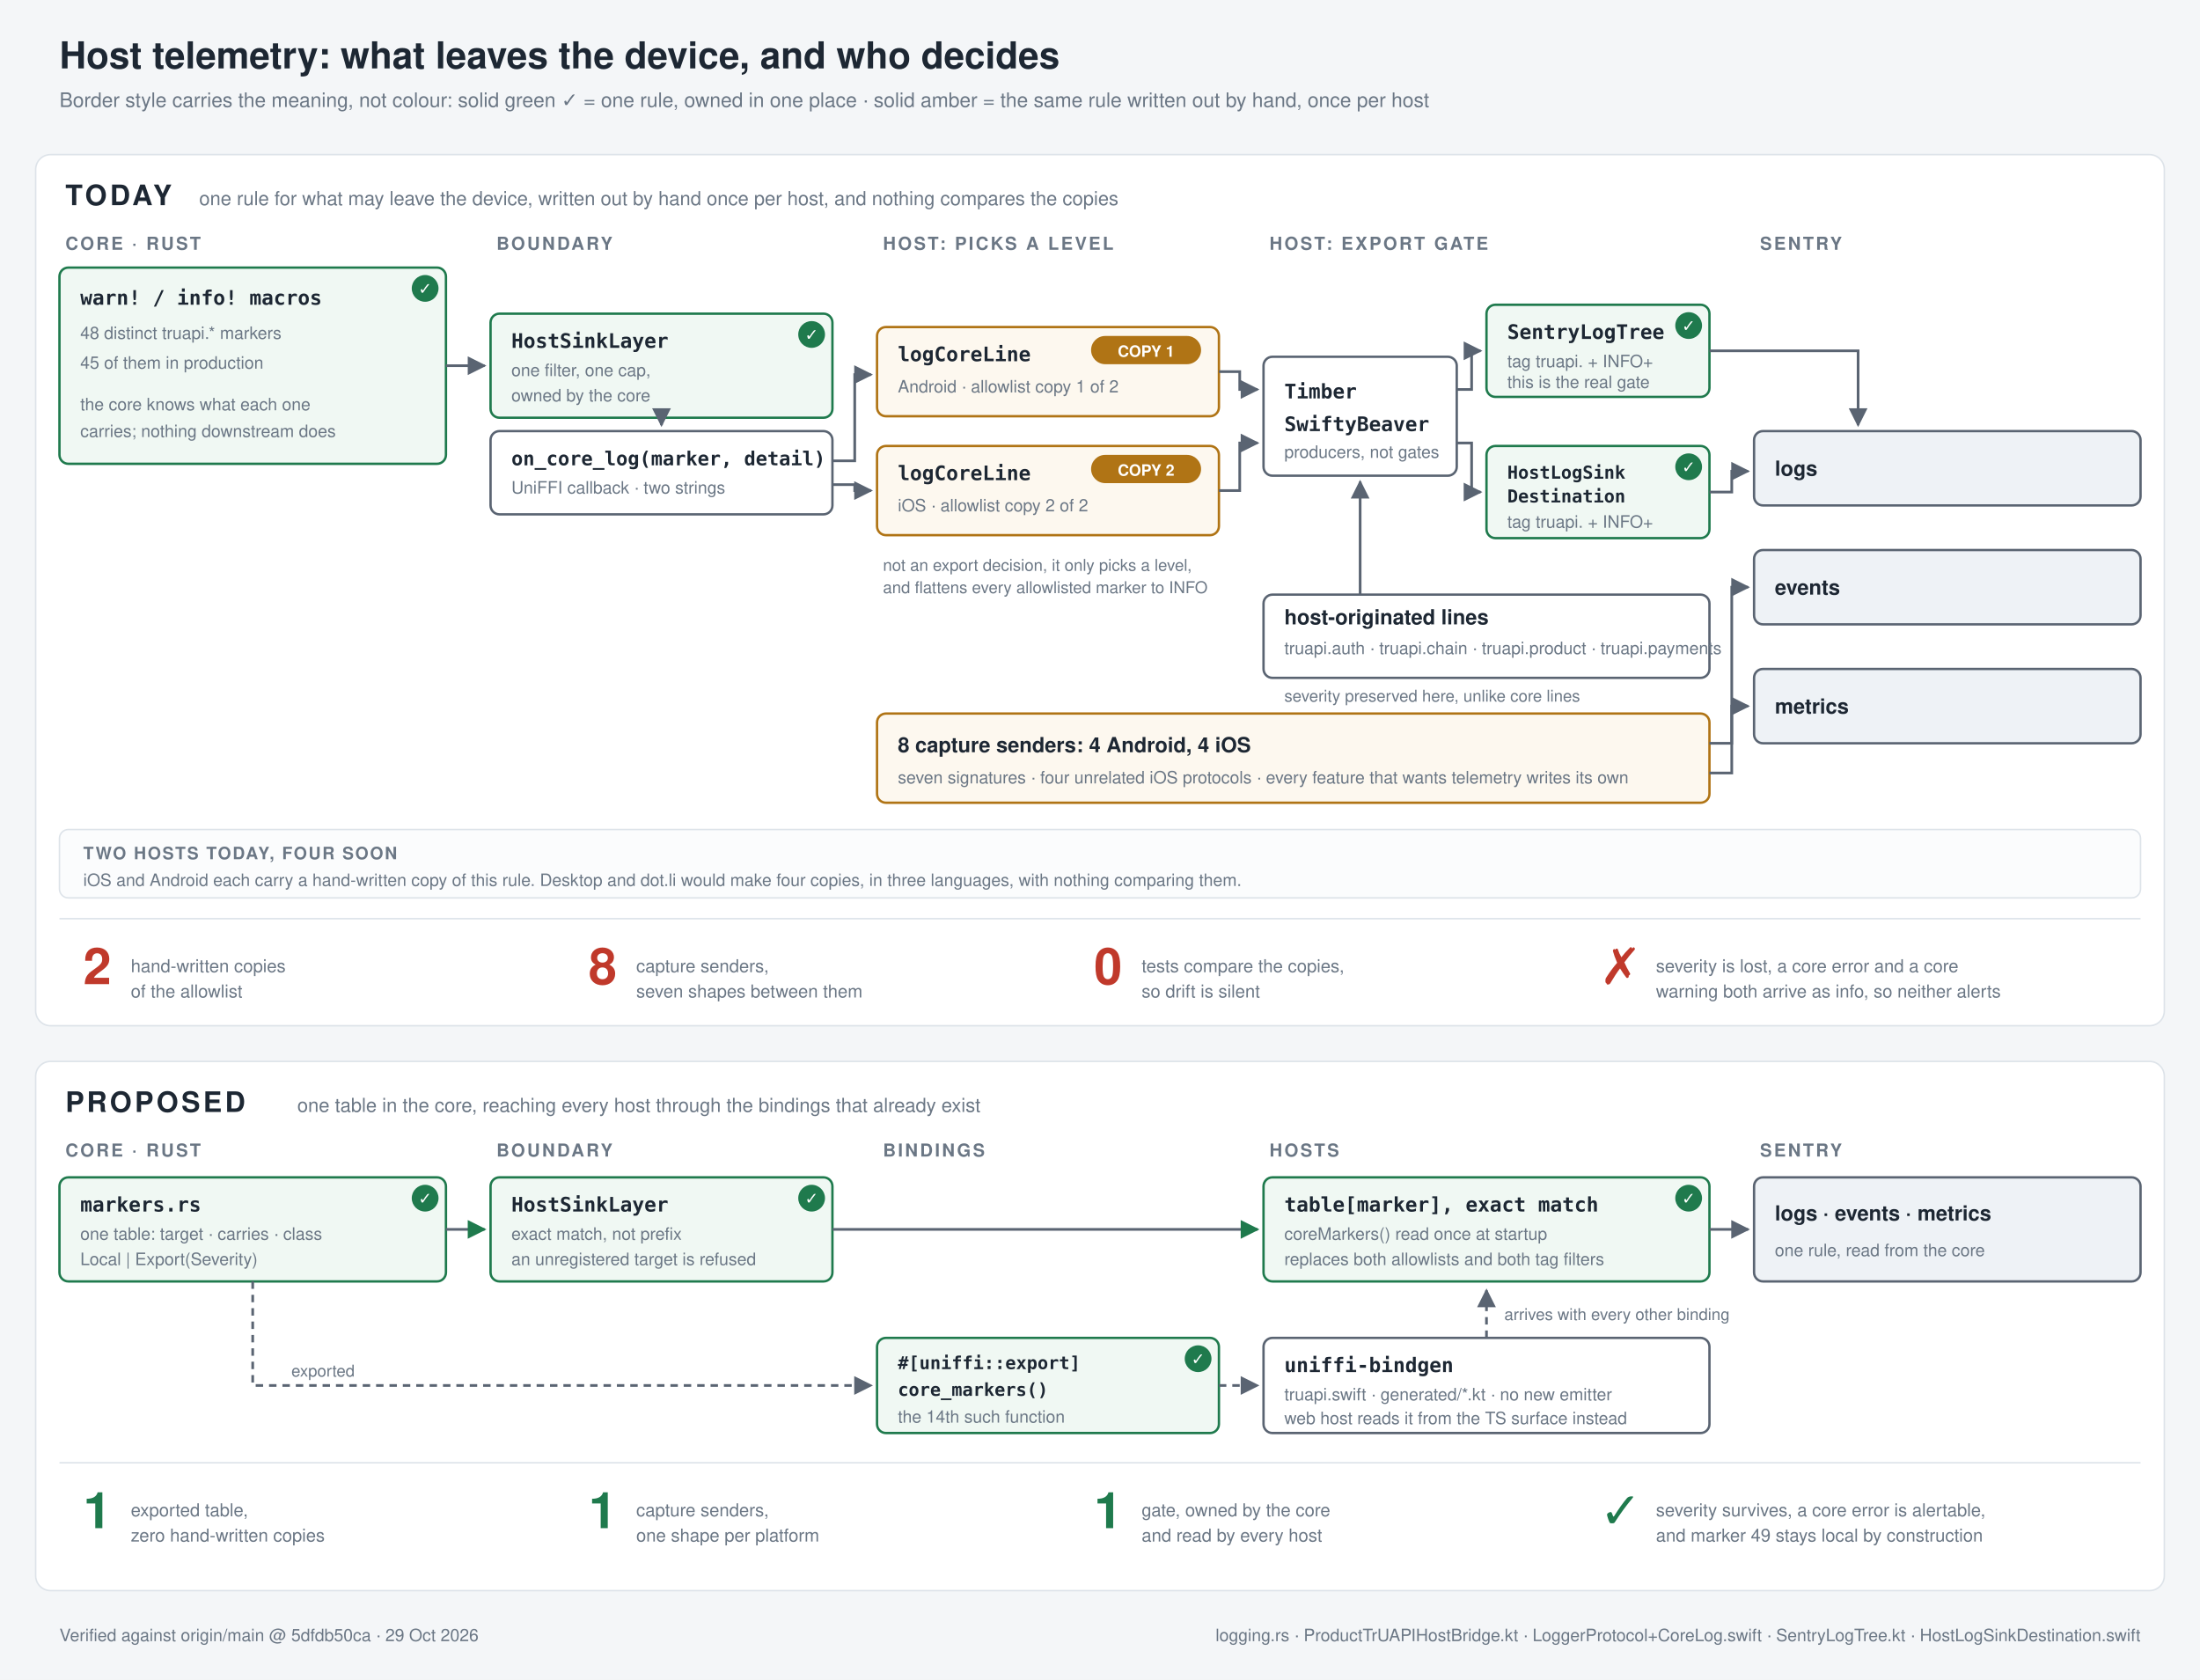
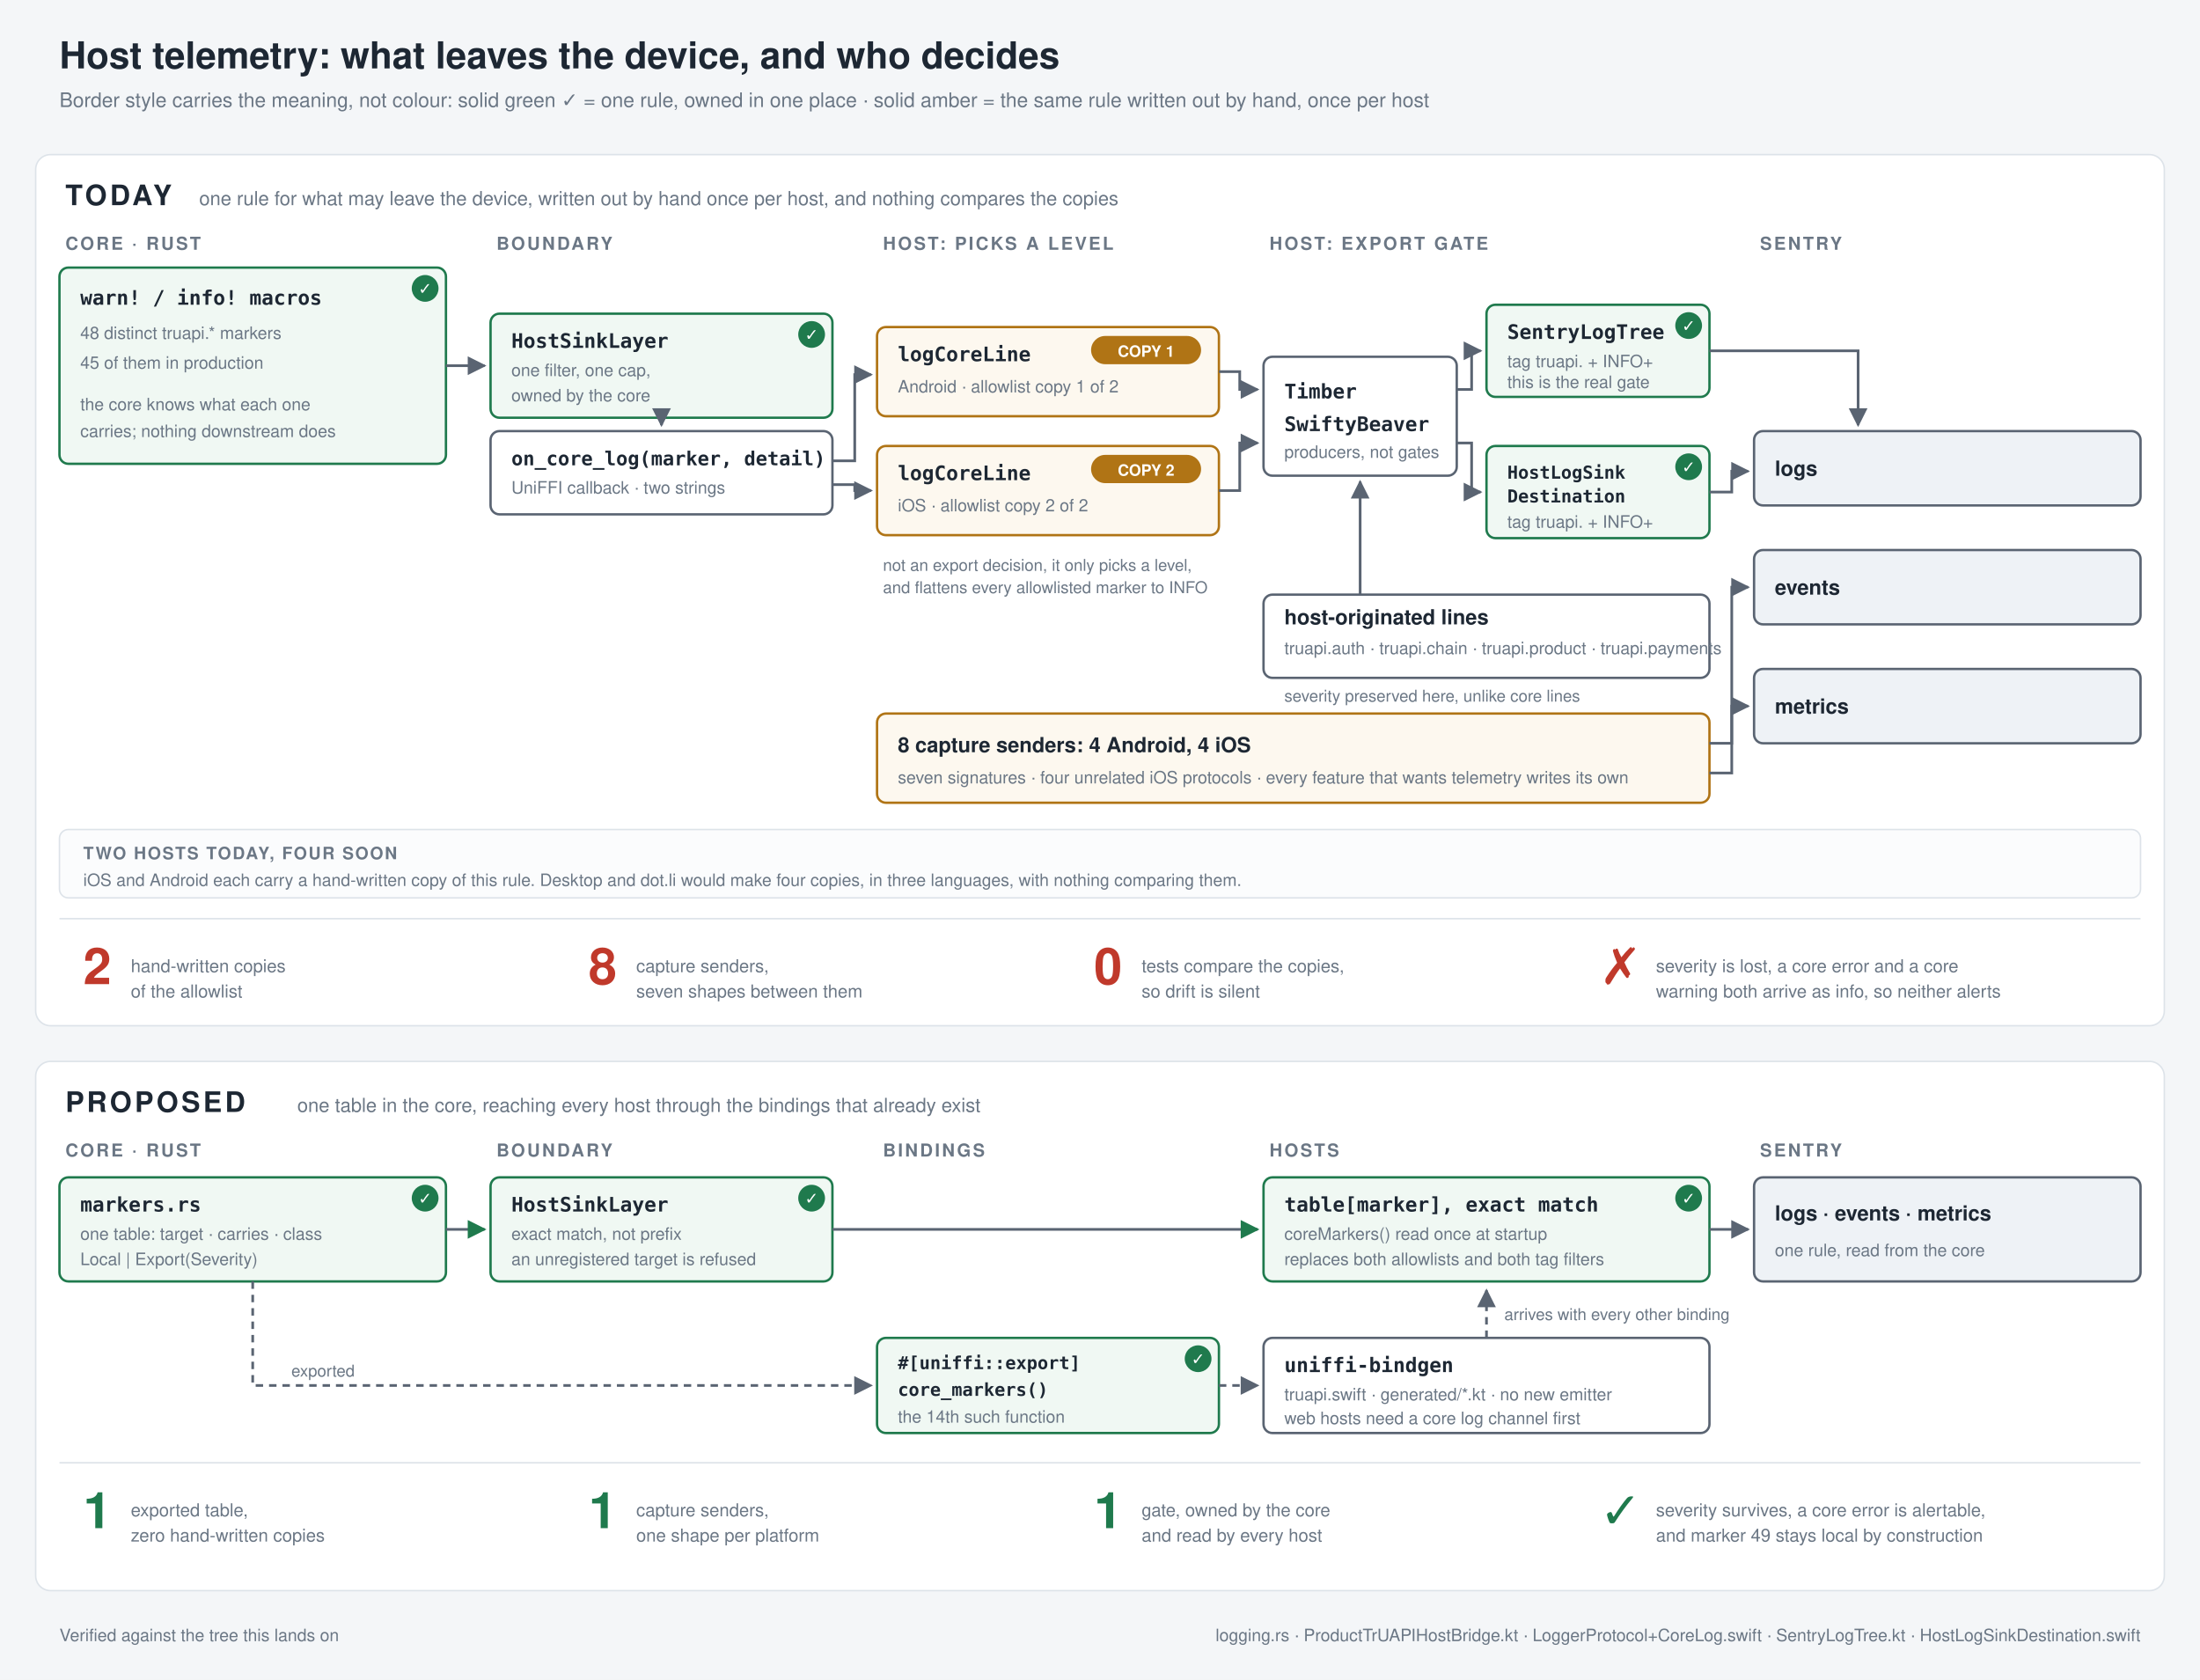
<svg xmlns="http://www.w3.org/2000/svg" viewBox="0 0 1480 1130" width="1480" height="1130" font-family="Helvetica Neue, Helvetica, Arial, sans-serif">
  <defs>
    <marker id="aGrey" viewBox="0 0 10 10" refX="9" refY="5" markerWidth="7" markerHeight="7" orient="auto-start-reverse">
      <path d="M0,0 L10,5 L0,10 z" fill="#5a6472" />
    </marker>
    <marker id="aRed" viewBox="0 0 10 10" refX="9" refY="5" markerWidth="7" markerHeight="7" orient="auto-start-reverse">
      <path d="M0,0 L10,5 L0,10 z" fill="#c0392b" />
    </marker>
    <marker id="aGreen" viewBox="0 0 10 10" refX="9" refY="5" markerWidth="7" markerHeight="7" orient="auto-start-reverse">
      <path d="M0,0 L10,5 L0,10 z" fill="#1f7a4d" />
    </marker>
    <style>
      .t     { fill:#1d2733; font-size:14px; }
      .tb    { fill:#1d2733; font-size:14px; font-weight:600; }
      .mono  { font-family:"SF Mono", Menlo, Consolas, monospace; fill:#1d2733; font-size:13px; }
      .monob { font-family:"SF Mono", Menlo, Consolas, monospace; fill:#1d2733; font-size:13.5px; font-weight:600; }
      .sub   { fill:#6b7785; font-size:11.5px; }
      .lane  { fill:#6b7785; font-size:12px; font-weight:700; letter-spacing:1.4px; }
      .ptitle{ fill:#1d2733; font-size:19px; font-weight:700; letter-spacing:2px; }
      .numl  { fill:#6b7785; font-size:12px; }
      .numg  { fill:#1f7a4d; font-size:34px; font-weight:700; }
      .numr  { fill:#c0392b; font-size:34px; font-weight:700; }
      .flow  { fill:none; stroke:#5a6472; stroke-width:1.8; }
      .build { fill:none; stroke:#5a6472; stroke-width:1.8; stroke-dasharray:5 4; }
      .elab  { fill:#6b7785; font-size:11px; }
    </style>
  </defs>
  <rect width="1480" height="1130" fill="#f4f6f8" />
  <text x="40" y="46" class="t" style="font-size:25px;font-weight:700">Host telemetry: what leaves the device, and who decides</text>
  <text x="40" y="72" class="sub" style="font-size:13.5px">Border style carries the meaning, not colour: solid green ✓ = one rule, owned in one place · solid amber = the same rule written out by hand, once per host</text>
  <rect x="24" y="104" width="1432" height="586" rx="10" fill="#ffffff" stroke="#dde3e9" />
  <text x="44" y="138" class="ptitle">TODAY</text>
  <text x="134" y="138" class="sub" style="font-size:13px">one rule for what may leave the device, written out by hand once per host, and nothing compares the copies</text>
  <text x="44" y="168" class="lane">CORE · RUST</text>
  <text x="334" y="168" class="lane">BOUNDARY</text>
  <text x="594" y="168" class="lane">HOST: PICKS A LEVEL</text>
  <text x="854" y="168" class="lane">HOST: EXPORT GATE</text>
  <text x="1184" y="168" class="lane">SENTRY</text>
  <rect x="40" y="180" width="260" height="132" rx="6" fill="#f0f8f3" stroke="#1f7a4d" stroke-width="1.6" />
  <circle cx="286" cy="194" r="9" fill="#1f7a4d" />
  <text x="286" y="198" text-anchor="middle" fill="#fff" font-size="11" font-weight="700">✓</text>
  <text x="54" y="205" class="monob">warn! / info! macros</text>
  <text x="54" y="228" class="sub">48 distinct truapi.* markers</text>
  <text x="54" y="248" class="sub">45 of them in production</text>
  <text x="54" y="276" class="sub">the core knows what each one</text>
  <text x="54" y="294" class="sub">carries; nothing downstream does</text>
  <rect x="330" y="211" width="230" height="70" rx="6" fill="#f0f8f3" stroke="#1f7a4d" stroke-width="1.6" />
  <circle cx="546" cy="225" r="9" fill="#1f7a4d" />
  <text x="546" y="229" text-anchor="middle" fill="#fff" font-size="11" font-weight="700">✓</text>
  <text x="344" y="234" class="monob">HostSinkLayer</text>
  <text x="344" y="253" class="sub">one filter, one cap,</text>
  <text x="344" y="270" class="sub">owned by the core</text>
  <rect x="330" y="290" width="230" height="56" rx="6" fill="#ffffff" stroke="#5a6472" stroke-width="1.6" />
  <text x="344" y="313" class="mono" style="font-weight:600">on_core_log(marker, detail)</text>
  <text x="344" y="332" class="sub">UniFFI callback · two strings</text>
  <rect x="590" y="220" width="230" height="60" rx="6" fill="#fdf8ef" stroke="#b07415" stroke-width="1.6" />
  <text x="604" y="243" class="monob">logCoreLine</text>
  <text x="604" y="264" class="sub">Android · allowlist copy 1 of 2</text>
  <rect x="734" y="226" width="74" height="19" rx="9.5" fill="#b07415" />
  <text x="771" y="240" text-anchor="middle" fill="#fff" font-size="10.5" font-weight="700">COPY 1</text>
  <rect x="590" y="300" width="230" height="60" rx="6" fill="#fdf8ef" stroke="#b07415" stroke-width="1.6" />
  <text x="604" y="323" class="monob">logCoreLine</text>
  <text x="604" y="344" class="sub">iOS · allowlist copy 2 of 2</text>
  <rect x="734" y="306" width="74" height="19" rx="9.5" fill="#b07415" />
  <text x="771" y="320" text-anchor="middle" fill="#fff" font-size="10.5" font-weight="700">COPY 2</text>
  <text x="594" y="384" class="elab">not an export decision, it only picks a level,</text>
  <text x="594" y="399" class="elab">and flattens every allowlisted marker to INFO</text>
  <rect x="850" y="240" width="130" height="80" rx="6" fill="#ffffff" stroke="#5a6472" stroke-width="1.6" />
  <text x="864" y="268" class="monob">Timber</text>
  <text x="864" y="290" class="monob">SwiftyBeaver</text>
  <text x="864" y="308" class="sub">producers, not gates</text>
  <rect x="1000" y="205" width="150" height="62" rx="6" fill="#f0f8f3" stroke="#1f7a4d" stroke-width="1.6" />
  <circle cx="1136" cy="219" r="9" fill="#1f7a4d" />
  <text x="1136" y="223" text-anchor="middle" fill="#fff" font-size="11" font-weight="700">✓</text>
  <text x="1014" y="228" class="monob">SentryLogTree</text>
  <text x="1014" y="247" class="sub">tag truapi. + INFO+</text>
  <text x="1014" y="261" class="sub">this is the real gate</text>
  <rect x="1000" y="300" width="150" height="62" rx="6" fill="#f0f8f3" stroke="#1f7a4d" stroke-width="1.6" />
  <circle cx="1136" cy="314" r="9" fill="#1f7a4d" />
  <text x="1136" y="318" text-anchor="middle" fill="#fff" font-size="11" font-weight="700">✓</text>
  <text x="1014" y="322" class="mono" style="font-size:12px;font-weight:600">HostLogSink</text>
  <text x="1014" y="338" class="mono" style="font-size:12px;font-weight:600">Destination</text>
  <text x="1014" y="355" class="sub">tag truapi. + INFO+</text>
  <rect x="850" y="400" width="300" height="56" rx="6" fill="#ffffff" stroke="#5a6472" stroke-width="1.6" />
  <text x="864" y="420" class="tb">host-originated lines</text>
  <text x="864" y="440" class="sub">truapi.auth · truapi.chain · truapi.product · truapi.payments</text>
  <text x="864" y="472" class="elab">severity preserved here, unlike core lines</text>
  <rect x="590" y="480" width="560" height="60" rx="6" fill="#fdf8ef" stroke="#b07415" stroke-width="1.6" />
  <text x="604" y="506" class="tb">8 capture senders: 4 Android, 4 iOS</text>
  <text x="604" y="527" class="sub">seven signatures · four unrelated iOS protocols · every feature that wants telemetry writes its own</text>
  <rect x="1180" y="290" width="260" height="50" rx="6" fill="#eef2f6" stroke="#5a6472" stroke-width="1.6" />
  <text x="1194" y="320" class="tb">logs</text>
  <rect x="1180" y="370" width="260" height="50" rx="6" fill="#eef2f6" stroke="#5a6472" stroke-width="1.6" />
  <text x="1194" y="400" class="tb">events</text>
  <rect x="1180" y="450" width="260" height="50" rx="6" fill="#eef2f6" stroke="#5a6472" stroke-width="1.6" />
  <text x="1194" y="480" class="tb">metrics</text>
  <path class="flow" d="M300,246 H326" marker-end="url(#aGrey)" />
  <path class="flow" d="M445,281 V286" marker-end="url(#aGrey)" />
  <path class="flow" d="M560,310 H575 V252 H586" marker-end="url(#aGrey)" />
  <path class="flow" d="M560,326 H575 V330 H586" marker-end="url(#aGrey)" />
  <path class="flow" d="M820,250 H834 V262 H846" marker-end="url(#aGrey)" />
  <path class="flow" d="M820,330 H834 V298 H846" marker-end="url(#aGrey)" />
  <path class="flow" d="M980,262 H990 V236 H996" marker-end="url(#aGrey)" />
  <path class="flow" d="M980,298 H990 V331 H996" marker-end="url(#aGrey)" />
  <path class="flow" d="M915,400 V324" marker-end="url(#aGrey)" />
  <path class="flow" d="M1150,236 H1250 V286" marker-end="url(#aGrey)" />
  <path class="flow" d="M1150,331 H1165 V317 H1176" marker-end="url(#aGrey)" />
  <path class="flow" d="M1150,500 H1165 V395 H1176" marker-end="url(#aGrey)" />
  <path class="flow" d="M1150,520 H1165 V475 H1176" marker-end="url(#aGrey)" />
  <rect x="40" y="558" width="1400" height="46" rx="6" fill="#fbfcfd" stroke="#dde3e9" />
  <text x="56" y="578" class="sub" style="font-weight:700;letter-spacing:1px">TWO HOSTS TODAY, FOUR SOON</text>
  <text x="56" y="596" class="sub">iOS and Android each carry a hand-written copy of this rule. Desktop and dot.li would make four copies, in three languages, with nothing comparing them.</text>
  <line x1="40" y1="618" x2="1440" y2="618" stroke="#dde3e9" />
  <text x="56" y="662" class="numr">2</text>
  <text x="88" y="654" class="numl">hand-written copies</text>
  <text x="88" y="671" class="numl">of the allowlist</text>
  <text x="396" y="662" class="numr">8</text>
  <text x="428" y="654" class="numl">capture senders,</text>
  <text x="428" y="671" class="numl">seven shapes between them</text>
  <text x="736" y="662" class="numr">0</text>
  <text x="768" y="654" class="numl">tests compare the copies,</text>
  <text x="768" y="671" class="numl">so drift is silent</text>
  <text x="1076" y="662" class="numr">✗</text>
  <text x="1114" y="654" class="numl">severity is lost, a core error and a core</text>
  <text x="1114" y="671" class="numl">warning both arrive as info, so neither alerts</text>
  <rect x="24" y="714" width="1432" height="356" rx="10" fill="#ffffff" stroke="#dde3e9" />
  <text x="44" y="748" class="ptitle">PROPOSED</text>
  <text x="200" y="748" class="sub" style="font-size:13px">one table in the core, reaching every host through the bindings that already exist</text>
  <text x="44" y="778" class="lane">CORE · RUST</text>
  <text x="334" y="778" class="lane">BOUNDARY</text>
  <text x="594" y="778" class="lane">BINDINGS</text>
  <text x="854" y="778" class="lane">HOSTS</text>
  <text x="1184" y="778" class="lane">SENTRY</text>
  <rect x="40" y="792" width="260" height="70" rx="6" fill="#f0f8f3" stroke="#1f7a4d" stroke-width="1.6" />
  <circle cx="286" cy="806" r="9" fill="#1f7a4d" />
  <text x="286" y="810" text-anchor="middle" fill="#fff" font-size="11" font-weight="700">✓</text>
  <text x="54" y="815" class="monob">markers.rs</text>
  <text x="54" y="834" class="sub">one table: target · carries · class</text>
  <text x="54" y="851" class="sub">Local | Export(Severity)</text>
  <rect x="330" y="792" width="230" height="70" rx="6" fill="#f0f8f3" stroke="#1f7a4d" stroke-width="1.6" />
  <circle cx="546" cy="806" r="9" fill="#1f7a4d" />
  <text x="546" y="810" text-anchor="middle" fill="#fff" font-size="11" font-weight="700">✓</text>
  <text x="344" y="815" class="monob">HostSinkLayer</text>
  <text x="344" y="834" class="sub">exact match, not prefix</text>
  <text x="344" y="851" class="sub">an unregistered target is refused</text>
  <rect x="850" y="792" width="300" height="70" rx="6" fill="#f0f8f3" stroke="#1f7a4d" stroke-width="1.6" />
  <circle cx="1136" cy="806" r="9" fill="#1f7a4d" />
  <text x="1136" y="810" text-anchor="middle" fill="#fff" font-size="11" font-weight="700">✓</text>
  <text x="864" y="815" class="monob">table[marker], exact match</text>
  <text x="864" y="834" class="sub">coreMarkers() read once at startup</text>
  <text x="864" y="851" class="sub">replaces both allowlists and both tag filters</text>
  <text x="1012" y="888" class="elab">arrives with every other binding</text>
  <rect x="1180" y="792" width="260" height="70" rx="6" fill="#eef2f6" stroke="#5a6472" stroke-width="1.6" />
  <text x="1194" y="821" class="tb">logs · events · metrics</text>
  <text x="1194" y="845" class="sub">one rule, read from the core</text>
  <rect x="590" y="900" width="230" height="64" rx="6" fill="#f0f8f3" stroke="#1f7a4d" stroke-width="1.6" />
  <circle cx="806" cy="914" r="9" fill="#1f7a4d" />
  <text x="806" y="918" text-anchor="middle" fill="#fff" font-size="11" font-weight="700">✓</text>
  <text x="604" y="921" class="mono" style="font-size:12px;font-weight:600">#[uniffi::export]</text>
  <text x="604" y="939" class="mono" style="font-size:12px;font-weight:600">core_markers()</text>
  <text x="604" y="957" class="sub">the 14th such function</text>
  <rect x="850" y="900" width="300" height="64" rx="6" fill="#ffffff" stroke="#5a6472" stroke-width="1.6" />
  <text x="864" y="923" class="monob">uniffi-bindgen</text>
  <text x="864" y="942" class="sub">truapi.swift · generated/*.kt · no new emitter</text>
-   <text x="864" y="958" class="sub">web host reads it from the TS surface instead</text>
+   <text x="864" y="958" class="sub">web hosts need a core log channel first</text>
  <path class="flow" d="M300,827 H326" stroke="#1f7a4d" marker-end="url(#aGreen)" />
  <path class="flow" d="M560,827 H846" stroke="#1f7a4d" marker-end="url(#aGreen)" />
  <path class="flow" d="M1150,827 H1176" marker-end="url(#aGrey)" />
  <path class="build" d="M170,862 V932 H586" marker-end="url(#aGrey)" />
  <text x="196" y="926" class="elab">exported</text>
  <path class="build" d="M820,932 H846" marker-end="url(#aGrey)" />
  <path class="build" d="M1000,900 V868" marker-end="url(#aGrey)" />
  <line x1="40" y1="984" x2="1440" y2="984" stroke="#dde3e9" />
  <text x="56" y="1028" class="numg">1</text>
  <text x="88" y="1020" class="numl">exported table,</text>
  <text x="88" y="1037" class="numl">zero hand-written copies</text>
  <text x="396" y="1028" class="numg">1</text>
  <text x="428" y="1020" class="numl">capture senders,</text>
  <text x="428" y="1037" class="numl">one shape per platform</text>
  <text x="736" y="1028" class="numg">1</text>
  <text x="768" y="1020" class="numl">gate, owned by the core</text>
  <text x="768" y="1037" class="numl">and read by every host</text>
  <text x="1076" y="1028" class="numg">✓</text>
  <text x="1114" y="1020" class="numl">severity survives, a core error is alertable,</text>
  <text x="1114" y="1037" class="numl">and marker 49 stays local by construction</text>
-   <text x="40" y="1104" class="sub">Verified against origin/main @ 5dfdb50ca · 29 Oct 2026</text>
+   <text x="40" y="1104" class="sub">Verified against the tree this lands on</text>
  <text x="1440" y="1104" text-anchor="end" class="sub">logging.rs · ProductTrUAPIHostBridge.kt · LoggerProtocol+CoreLog.swift · SentryLogTree.kt · HostLogSinkDestination.swift</text>
</svg>
